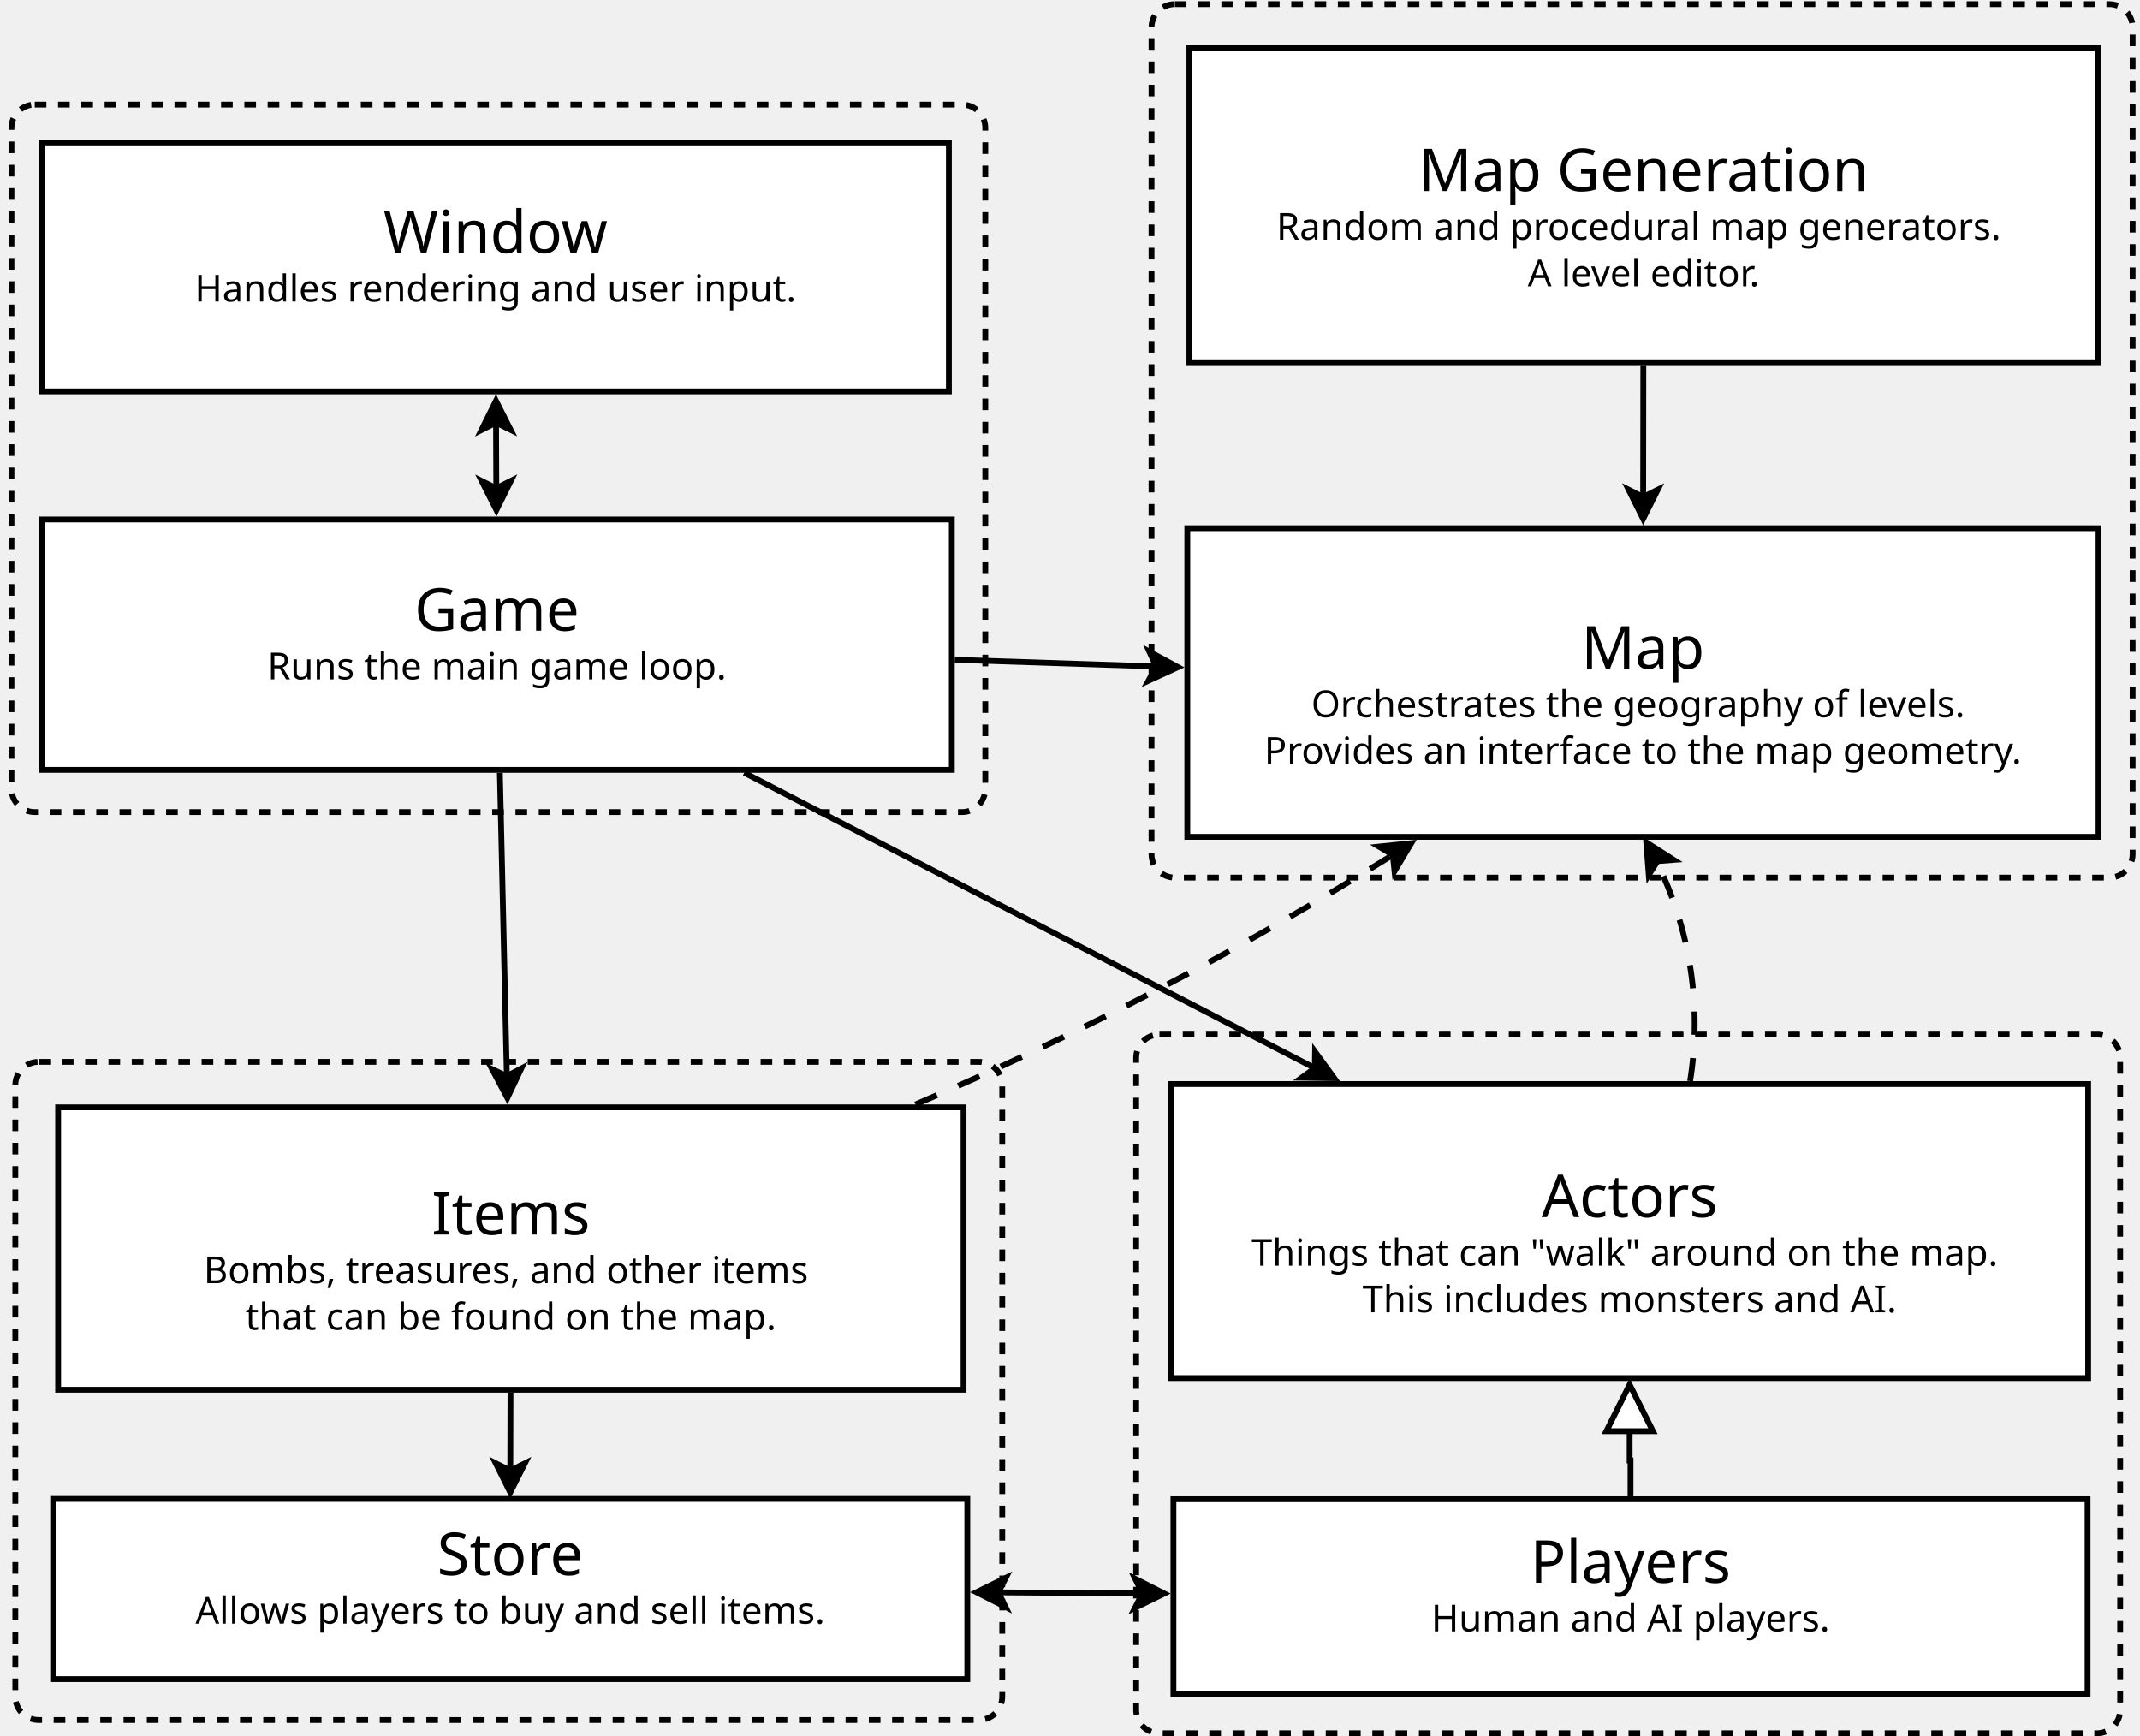
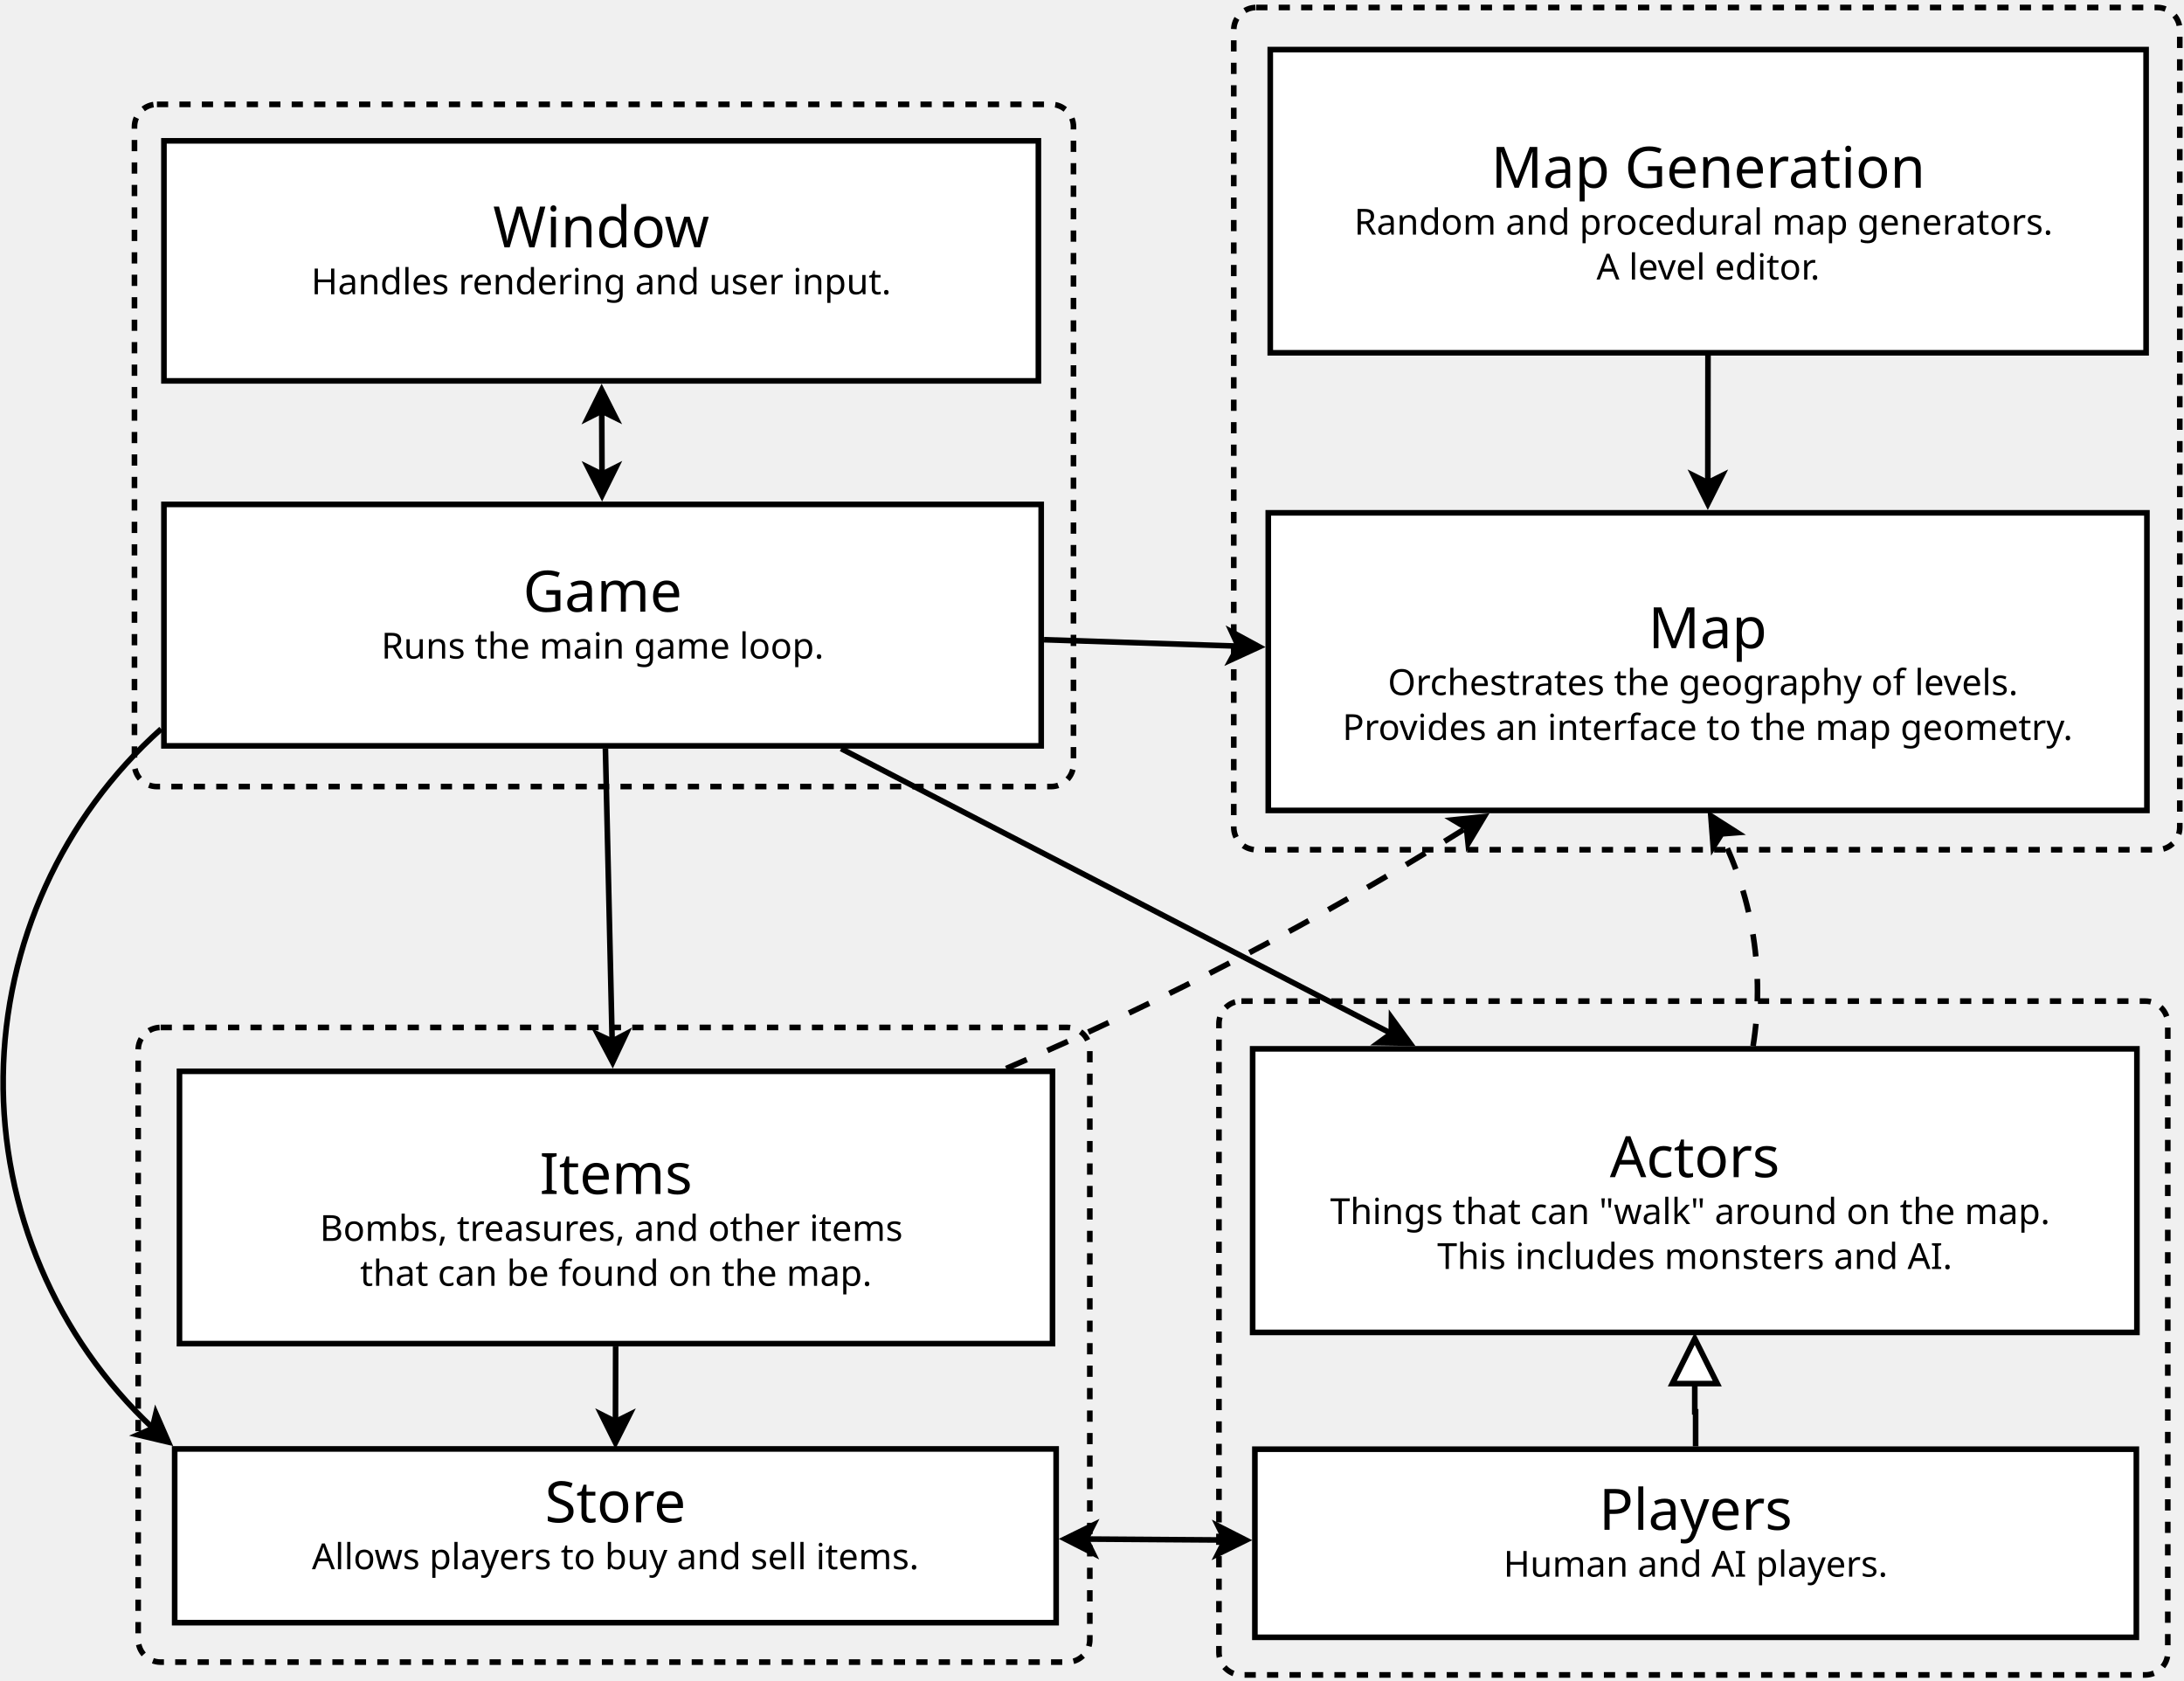
- <svg xmlns="http://www.w3.org/2000/svg" width="37cm" height="30cm" viewBox="-615 -157 731 596">
+ <svg xmlns="http://www.w3.org/2000/svg" width="39cm" height="30cm" viewBox="-661 -157 778 596">
  <rect style="fill: none; fill-opacity:0; stroke-width: 2; stroke-linejoin: round; stroke-dasharray: 4; stroke: #000000" x="-613.096" y="-121.067" width="334.5" height="243" rx="8" ry="8" />
  <rect style="fill: none; fill-opacity:0; stroke-width: 2; stroke-linejoin: round; stroke-dasharray: 4; stroke: #000000" x="-611.776" y="207.732" width="339" height="226.058" rx="8" ry="8" />
  <rect style="fill: none; fill-opacity:0; stroke-width: 2; stroke-linejoin: round; stroke-dasharray: 4; stroke: #000000" x="-221.5" y="-155.567" width="337" height="300" rx="8" ry="8" />
  <rect style="fill: none; fill-opacity:0; stroke-width: 2; stroke-linejoin: round; stroke-dasharray: 4; stroke: #000000" x="-226.776" y="198.353" width="338" height="240" rx="8" ry="8" />
  <g>
    <rect style="fill: #ffffff" x="-602.598" y="21.433" width="312.5" height="86" />
    <rect style="fill: none; fill-opacity:0; stroke-width: 2; stroke: #000000" x="-602.598" y="21.433" width="312.5" height="86" />
  </g>
  <text font-size="20.32" style="fill: #000000;text-anchor:middle;font-family:sans-serif;font-style:normal;font-weight:normal" x="-446.348" y="59.633">
    <tspan x="-446.348" y="59.633">Game</tspan>
  </text>
  <text font-size="12.8" style="fill: #000000;text-anchor:start;font-family:sans-serif;font-style:normal;font-weight:normal" x="-446.348" y="64.433">
    <tspan x="-446.348" y="64.433" />
  </text>
  <text font-size="12.8" style="fill: #000000;text-anchor:start;font-family:sans-serif;font-style:normal;font-weight:normal" x="-446.348" y="64.433">
    <tspan x="-446.348" y="64.433" />
  </text>
  <text font-size="12.8" style="fill: #000000;text-anchor:middle;font-family:sans-serif;font-style:normal;font-weight:normal" x="-446.348" y="76.333">
    <tspan x="-446.348" y="76.333">Runs the main game loop.</tspan>
  </text>
  <g>
    <rect style="fill: #ffffff" x="-209.208" y="24.433" width="313" height="106" />
    <rect style="fill: none; fill-opacity:0; stroke-width: 2; stroke: #000000" x="-209.208" y="24.433" width="313" height="106" />
  </g>
  <text font-size="20.32" style="fill: #000000;text-anchor:middle;font-family:sans-serif;font-style:normal;font-weight:normal" x="-52.707" y="72.633">
    <tspan x="-52.707" y="72.633">Map</tspan>
  </text>
  <text font-size="12.8" style="fill: #000000;text-anchor:middle;font-family:sans-serif;font-style:normal;font-weight:normal" x="-52.707" y="89.333">
    <tspan x="-52.707" y="89.333">Orchestrates the geography of levels.</tspan>
    <tspan x="-52.707" y="105.333">Provides an interface to the map geometry.</tspan>
  </text>
  <g>
    <rect style="fill: #ffffff" x="-208.5" y="-140.567" width="312" height="108" />
    <rect style="fill: none; fill-opacity:0; stroke-width: 2; stroke: #000000" x="-208.5" y="-140.567" width="312" height="108" />
  </g>
  <text font-size="20.32" style="fill: #000000;text-anchor:middle;font-family:sans-serif;font-style:normal;font-weight:normal" x="-52.5" y="-91.367">
    <tspan x="-52.5" y="-91.367">Map Generation</tspan>
  </text>
  <text font-size="12.8" style="fill: #000000;text-anchor:middle;font-family:sans-serif;font-style:normal;font-weight:normal" x="-52.5" y="-74.667">
    <tspan x="-52.5" y="-74.667">Random and procedural map generators.</tspan>
    <tspan x="-52.5" y="-58.667">A level editor.</tspan>
  </text>
  <g>
    <rect style="fill: #ffffff" x="-214.776" y="215.354" width="315" height="101" />
    <rect style="fill: none; fill-opacity:0; stroke-width: 2; stroke: #000000" x="-214.776" y="215.354" width="315" height="101" />
  </g>
  <text font-size="20.32" style="fill: #000000;text-anchor:middle;font-family:sans-serif;font-style:normal;font-weight:normal" x="-57.276" y="261.054">
    <tspan x="-57.276" y="261.054">Actors</tspan>
  </text>
  <text font-size="12.8" style="fill: #000000;text-anchor:middle;font-family:sans-serif;font-style:normal;font-weight:normal" x="-57.276" y="277.754">
    <tspan x="-57.276" y="277.754">Things that can "walk" around on the map.</tspan>
    <tspan x="-57.276" y="293.754">This includes monsters and AI.</tspan>
  </text>
  <g>
    <rect style="fill: #ffffff" x="-213.976" y="357.954" width="314" height="67" />
    <rect style="fill: none; fill-opacity:0; stroke-width: 2; stroke: #000000" x="-213.976" y="357.954" width="314" height="67" />
  </g>
  <text font-size="20.32" style="fill: #000000;text-anchor:middle;font-family:sans-serif;font-style:normal;font-weight:normal" x="-56.976" y="386.654">
    <tspan x="-56.976" y="386.654">Players</tspan>
  </text>
  <text font-size="12.8" style="fill: #000000;text-anchor:middle;font-family:sans-serif;font-style:normal;font-weight:normal" x="-56.976" y="403.354">
    <tspan x="-56.976" y="403.354">Human and AI players.</tspan>
  </text>
  <g>
    <rect style="fill: #ffffff" x="-597.068" y="223.354" width="311" height="97" />
    <rect style="fill: none; fill-opacity:0; stroke-width: 2; stroke: #000000" x="-597.068" y="223.354" width="311" height="97" />
  </g>
  <text font-size="20.32" style="fill: #000000;text-anchor:middle;font-family:sans-serif;font-style:normal;font-weight:normal" x="-441.568" y="267.054">
    <tspan x="-441.568" y="267.054">Items</tspan>
  </text>
  <text font-size="12.8" style="fill: #000000;text-anchor:middle;font-family:sans-serif;font-style:normal;font-weight:normal" x="-441.568" y="283.754">
    <tspan x="-441.568" y="283.754">Bombs, treasures, and other items</tspan>
    <tspan x="-441.568" y="299.754">that can be found on the map.</tspan>
  </text>
  <g>
    <polyline style="fill: none; fill-opacity:0; stroke-width: 2; stroke: #000000" points="-57.276,334.59 -57.276,344.65 -56.976,344.65 -56.976,356.946 " />
    <polygon style="fill: #ffffff" points="-49.276,334.59 -57.276,318.59 -65.276,334.59 " />
    <polygon style="fill: none; fill-opacity:0; stroke-width: 2; stroke: #000000" points="-49.276,334.59 -57.276,318.59 -65.276,334.59 " />
  </g>
  <g>
    <rect style="fill: #ffffff" x="-598.776" y="357.86" width="314" height="61.882" />
    <rect style="fill: none; fill-opacity:0; stroke-width: 2; stroke: #000000" x="-598.776" y="357.86" width="314" height="61.882" />
  </g>
  <text font-size="20.32" style="fill: #000000;text-anchor:middle;font-family:sans-serif;font-style:normal;font-weight:normal" x="-441.776" y="384">
    <tspan x="-441.776" y="384">Store</tspan>
  </text>
  <text font-size="12.8" style="fill: #000000;text-anchor:middle;font-family:sans-serif;font-style:normal;font-weight:normal" x="-441.776" y="400.7">
    <tspan x="-441.776" y="400.7">Allows players to buy and sell items.</tspan>
  </text>
  <g>
    <path style="fill: none; fill-opacity:0; stroke-width: 2; stroke-dasharray: 8; stroke: #000000" d="M -36.505,214.358 A 124.749,124.749 0 0 0 -48.038,138.951" />
    <polygon style="fill: #000000" points="-51.557,132.35 -42.125,138.353 -47.698,138.782 -50.7,143.498 " />
    <polygon style="fill: none; fill-opacity:0; stroke-width: 2; stroke: #000000" points="-51.557,132.35 -42.125,138.353 -47.698,138.782 -50.7,143.498 " />
  </g>
  <g>
    <line style="fill: none; fill-opacity:0; stroke-width: 2; stroke: #000000" x1="-441.688" y1="321.345" x2="-441.752" y2="348.124" />
    <polygon style="fill: #000000" points="-441.771,355.624 -446.746,345.612 -441.752,348.124 -436.746,345.636 " />
    <polygon style="fill: none; fill-opacity:0; stroke-width: 2; stroke: #000000" points="-441.771,355.624 -446.746,345.612 -441.752,348.124 -436.746,345.636 " />
  </g>
  <g>
    <line style="fill: none; fill-opacity:0; stroke-width: 2; stroke: #000000" x1="-274.118" y1="389.957" x2="-224.634" y2="390.298" />
    <polygon style="fill: #000000" points="-281.618,389.905 -271.584,384.974 -274.118,389.957 -271.653,394.974 " />
    <polygon style="fill: none; fill-opacity:0; stroke-width: 2; stroke: #000000" points="-281.618,389.905 -271.584,384.974 -274.118,389.957 -271.653,394.974 " />
    <polygon style="fill: #000000" points="-217.134,390.35 -227.168,395.281 -224.634,390.298 -227.099,385.281 " />
    <polygon style="fill: none; fill-opacity:0; stroke-width: 2; stroke: #000000" points="-217.134,390.35 -227.168,395.281 -224.634,390.298 -227.099,385.281 " />
  </g>
  <g>
    <line style="fill: none; fill-opacity:0; stroke-width: 2; stroke: #000000" x1="-52.57" y1="-31.594" x2="-52.627" y2="13.704" />
    <polygon style="fill: #000000" points="-52.637,21.204 -57.624,11.198 -52.627,13.704 -47.624,11.21 " />
    <polygon style="fill: none; fill-opacity:0; stroke-width: 2; stroke: #000000" points="-52.637,21.204 -57.624,11.198 -52.627,13.704 -47.624,11.21 " />
  </g>
  <g>
    <path style="fill: none; fill-opacity:0; stroke-width: 2; stroke-dasharray: 8; stroke: #000000" d="M -302.566,222.355 A 1191.33,1191.33 0 0 0 -138.627,136.633" />
    <polygon style="fill: #000000" points="-132.282,132.634 -138.025,142.227 -138.606,136.667 -143.402,133.795 " />
    <polygon style="fill: none; fill-opacity:0; stroke-width: 2; stroke: #000000" points="-132.282,132.634 -138.025,142.227 -138.606,136.667 -143.402,133.795 " />
  </g>
  <g>
    <rect style="fill: #ffffff" x="-602.598" y="-108.067" width="311.5" height="85.5" />
    <rect style="fill: none; fill-opacity:0; stroke-width: 2; stroke: #000000" x="-602.598" y="-108.067" width="311.5" height="85.5" />
  </g>
  <text font-size="20.32" style="fill: #000000;text-anchor:middle;font-family:sans-serif;font-style:normal;font-weight:normal" x="-446.848" y="-70.117">
    <tspan x="-446.848" y="-70.117">Window</tspan>
  </text>
  <text font-size="12.8" style="fill: #000000;text-anchor:middle;font-family:sans-serif;font-style:normal;font-weight:normal" x="-446.848" y="-53.417">
    <tspan x="-446.848" y="-53.417">Handles rendering and user input.</tspan>
  </text>
  <g>
    <line style="fill: none; fill-opacity:0; stroke-width: 2; stroke: #000000" x1="-446.642" y1="-11.827" x2="-446.555" y2="10.689" />
    <polygon style="fill: #000000" points="-446.671,-19.327 -441.632,-9.346 -446.642,-11.827 -451.632,-9.308 " />
    <polygon style="fill: none; fill-opacity:0; stroke-width: 2; stroke: #000000" points="-446.671,-19.327 -441.632,-9.346 -446.642,-11.827 -451.632,-9.308 " />
    <polygon style="fill: #000000" points="-446.526,18.189 -451.565,8.208 -446.555,10.689 -441.565,8.17 " />
    <polygon style="fill: none; fill-opacity:0; stroke-width: 2; stroke: #000000" points="-446.526,18.189 -451.565,8.208 -446.555,10.689 -441.565,8.17 " />
  </g>
  <g>
    <line style="fill: none; fill-opacity:0; stroke-width: 2; stroke: #000000" x1="-289.093" y1="69.626" x2="-219.904" y2="71.911" />
    <polygon style="fill: #000000" points="-212.408,72.159 -222.568,76.826 -219.904,71.911 -222.238,66.831 " />
    <polygon style="fill: none; fill-opacity:0; stroke-width: 2; stroke: #000000" points="-212.408,72.159 -222.568,76.826 -219.904,71.911 -222.238,66.831 " />
  </g>
  <g>
    <line style="fill: none; fill-opacity:0; stroke-width: 2; stroke: #000000" x1="-445.334" y1="108.414" x2="-442.933" y2="212.633" />
    <polygon style="fill: #000000" points="-442.76,220.131 -447.989,210.248 -442.933,212.633 -437.992,210.018 " />
    <polygon style="fill: none; fill-opacity:0; stroke-width: 2; stroke: #000000" points="-442.76,220.131 -447.989,210.248 -442.933,212.633 -437.992,210.018 " />
  </g>
  <g>
    <line style="fill: none; fill-opacity:0; stroke-width: 2; stroke: #000000" x1="-361.381" y1="108.42" x2="-165.399" y2="209.879" />
    <polygon style="fill: #000000" points="-158.738,213.327 -169.917,213.17 -165.399,209.879 -165.32,204.29 " />
    <polygon style="fill: none; fill-opacity:0; stroke-width: 2; stroke: #000000" points="-158.738,213.327 -169.917,213.17 -165.399,209.879 -165.32,204.29 " />
  </g>
+   <g>
+     <path style="fill: none; fill-opacity:0; stroke-width: 2; stroke: #000000" d="M -603.591,101.414 A 168.862,168.862 0 0 0 -606.576,350.408" />
+     <polygon style="fill: #000000" points="-601.013,355.422 -611.892,352.846 -606.768,350.613 -605.48,345.173 " />
+     <polygon style="fill: none; fill-opacity:0; stroke-width: 2; stroke: #000000" points="-601.013,355.422 -611.892,352.846 -606.768,350.613 -605.48,345.173 " />
+   </g>
</svg>
